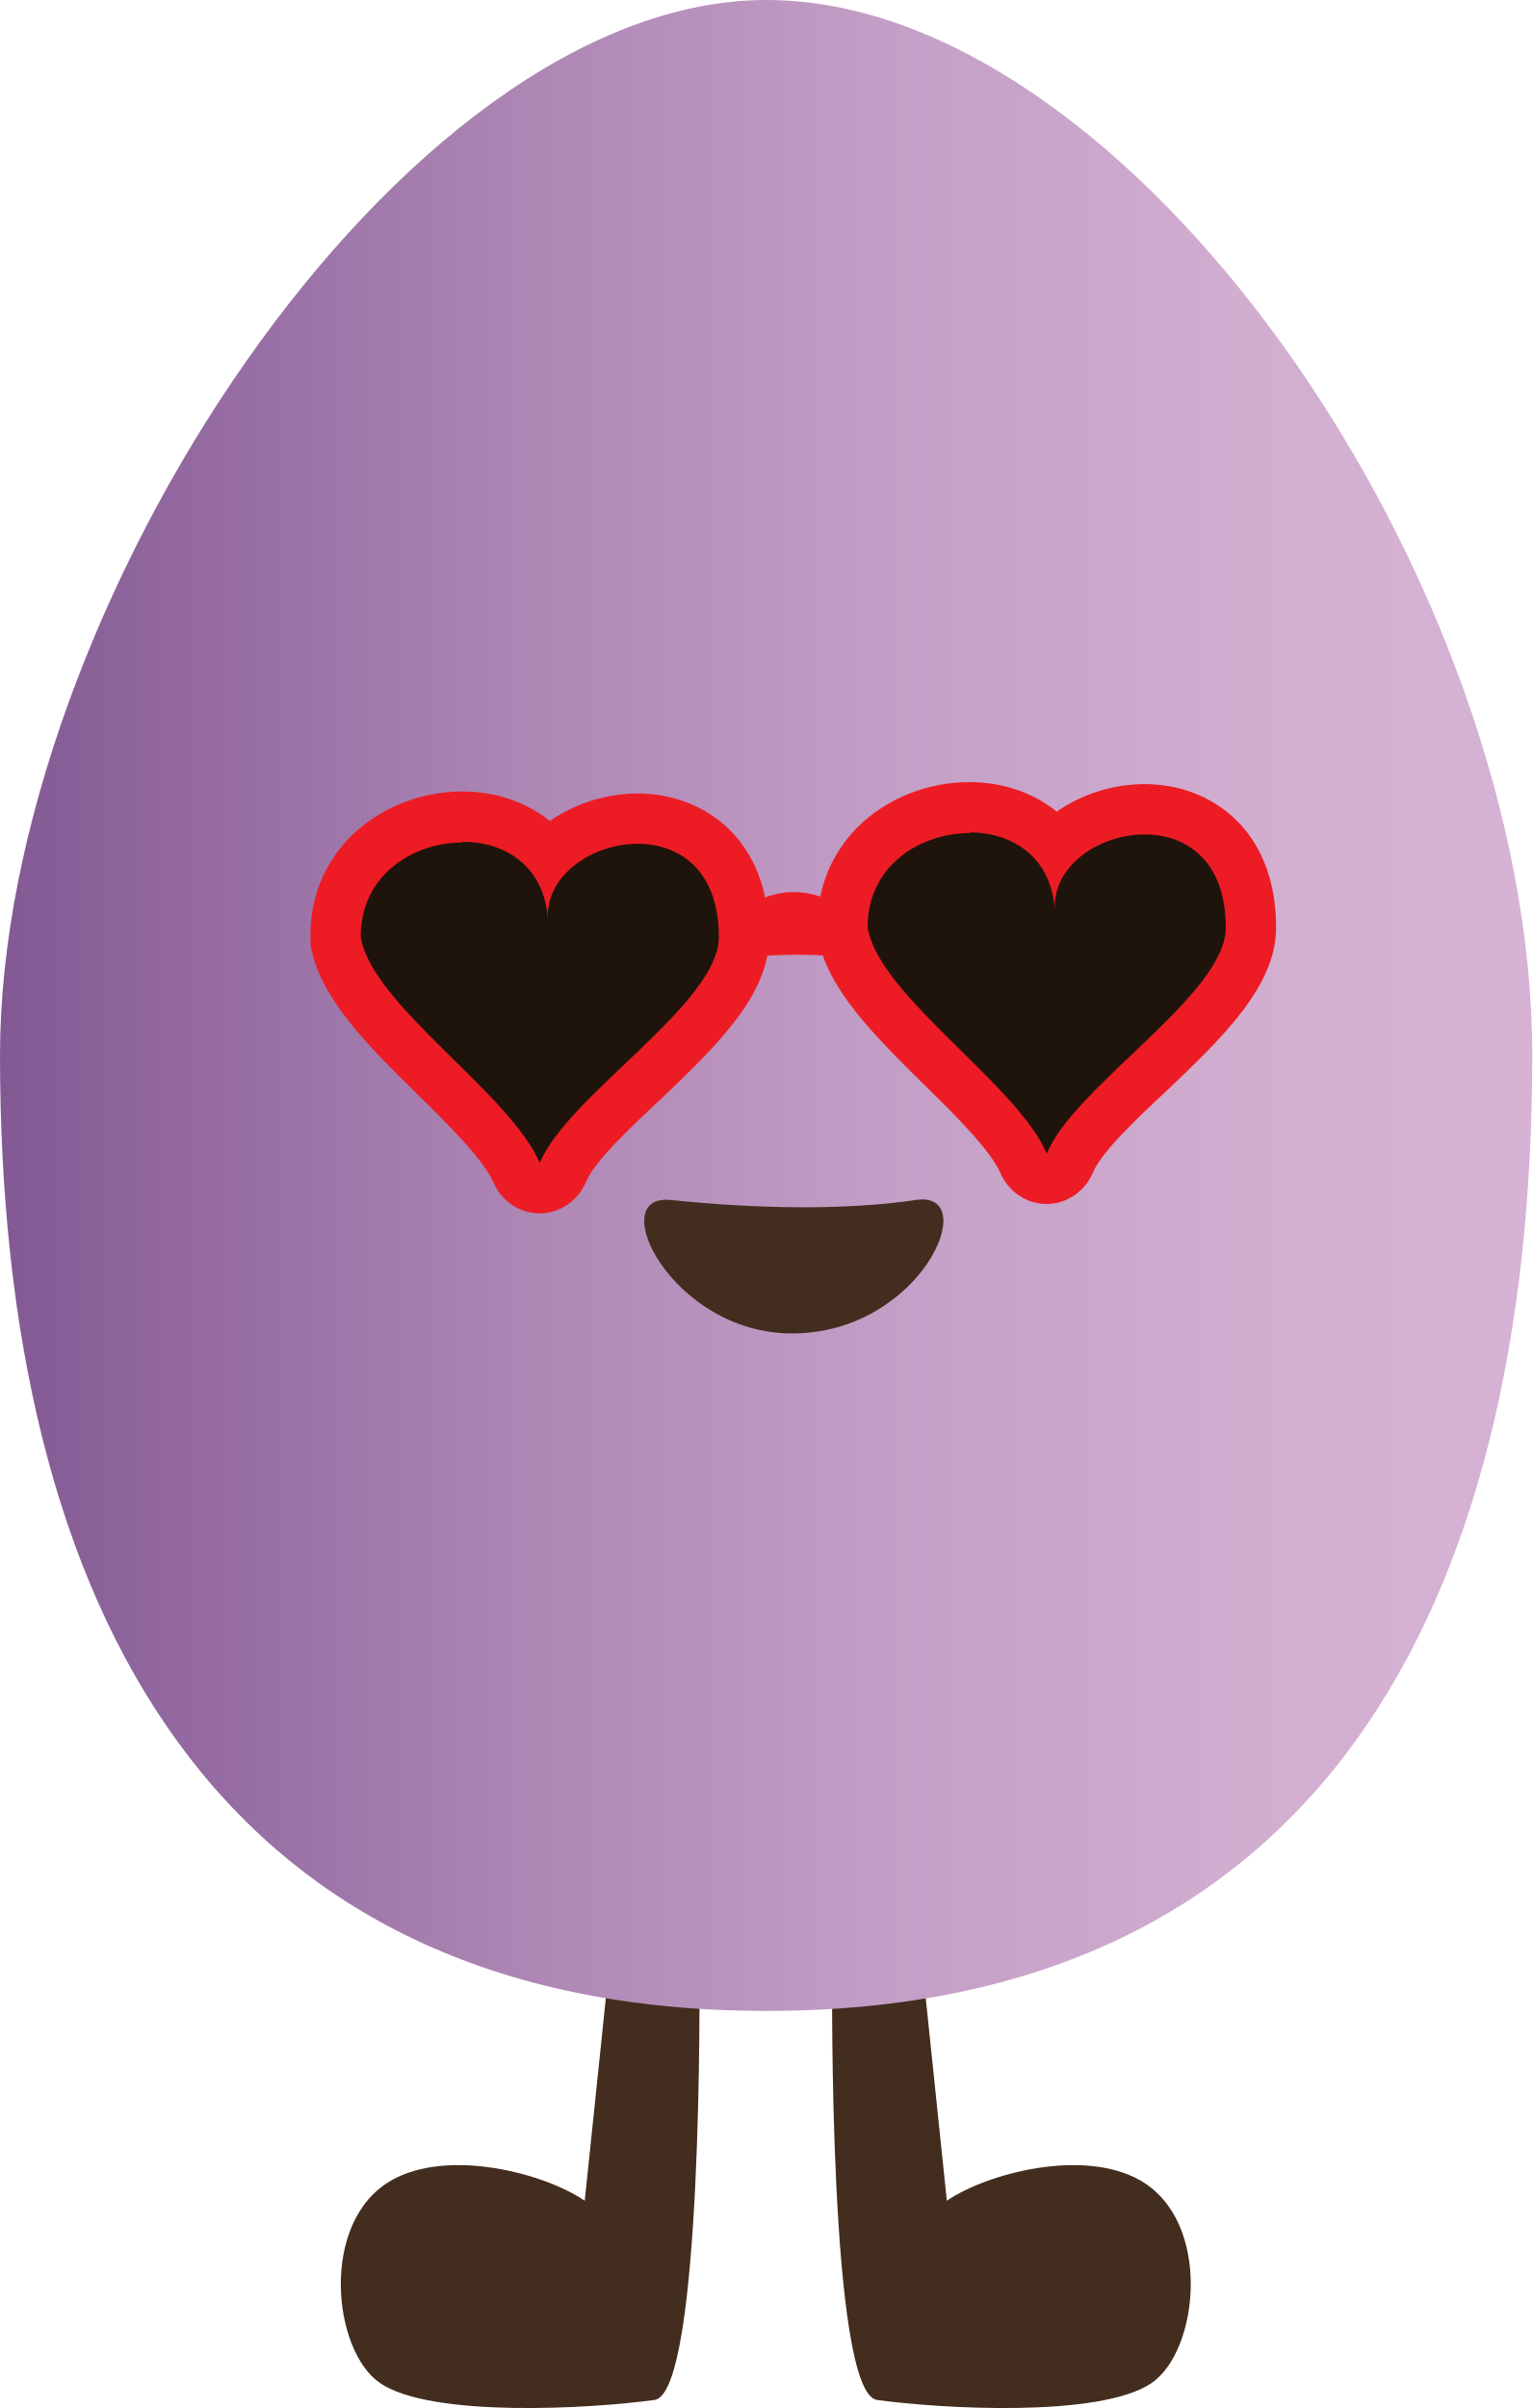
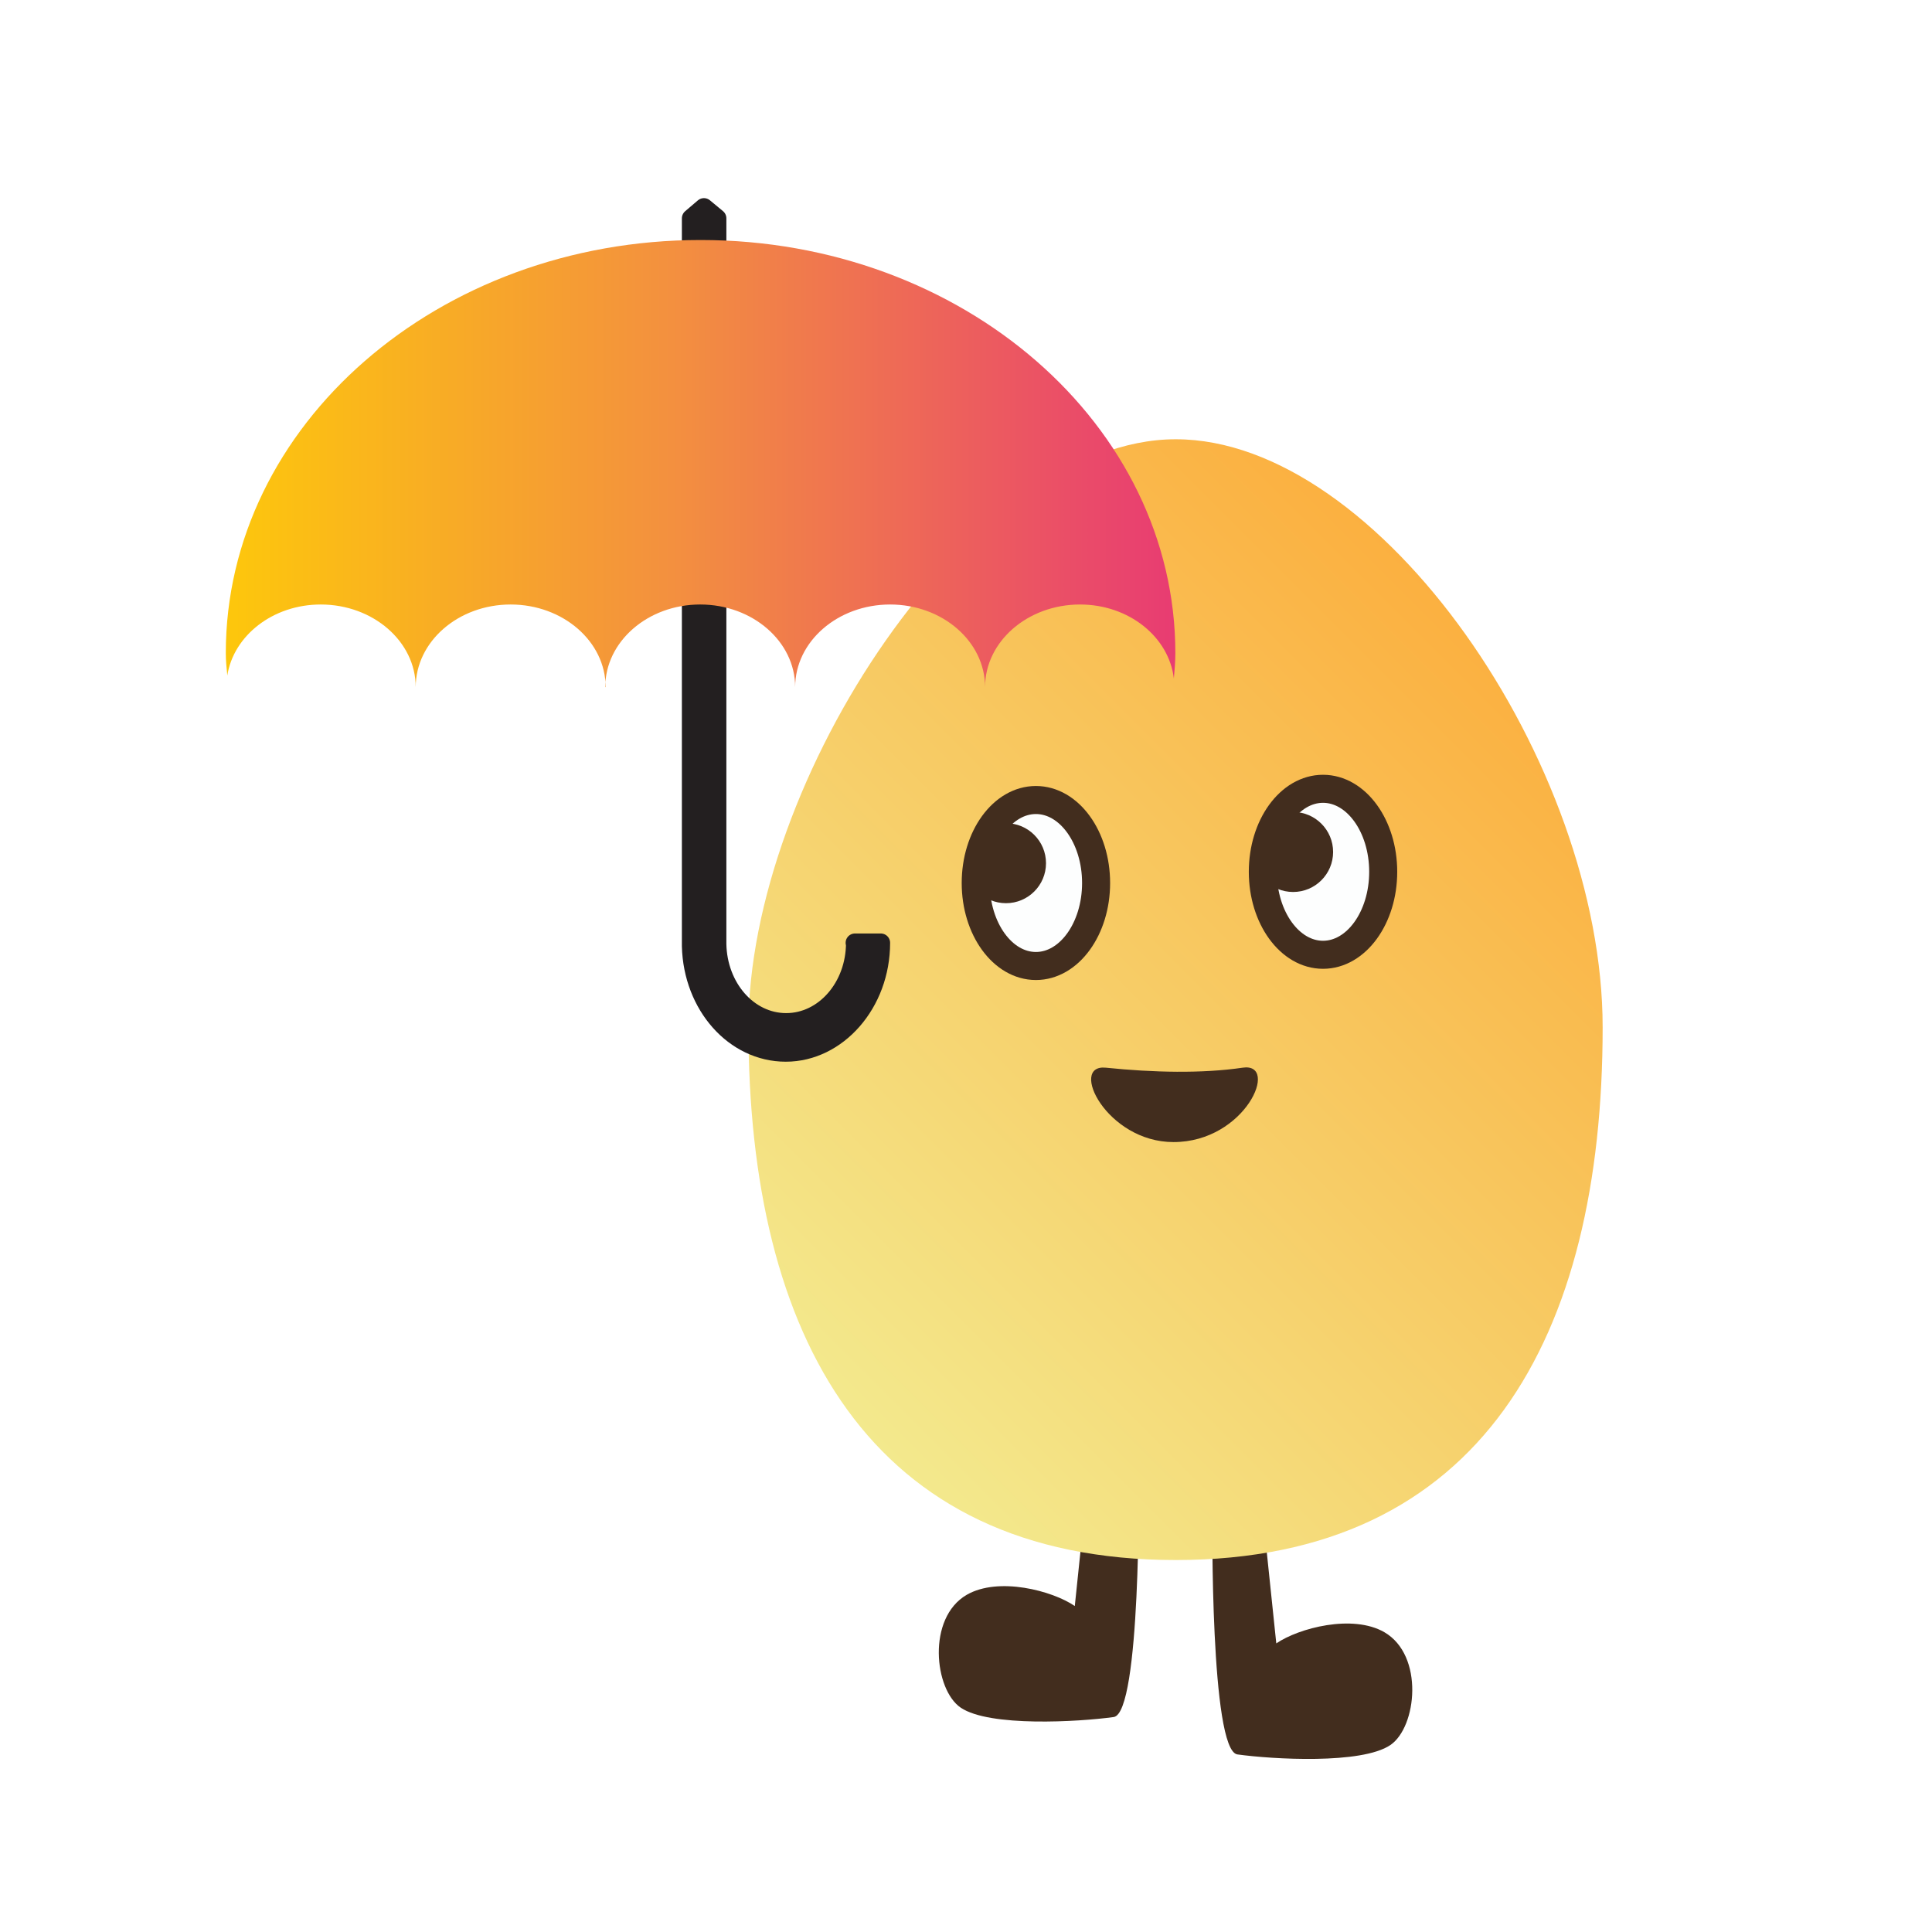
- <svg xmlns="http://www.w3.org/2000/svg" id="Layer_2" data-name="Layer 2" viewBox="0 0 22.85 35.9">
+ <svg xmlns="http://www.w3.org/2000/svg" id="Layer_2" data-name="Layer 2" viewBox="0 0 51.68 51.68">
  <defs>
    <style>
      .cls-1 {
+         fill: none;
+       }
+ 
+       .cls-2 {
+         fill: url(#linear-gradient-2);
+       }
+ 
+       .cls-3 {
        fill: url(#linear-gradient);
      }

-       .cls-2 {
-         fill: #ed1c24;
+       .cls-4 {
+         fill: #fdfefe;
+         stroke: #422d1e;
+         stroke-miterlimit: 10;
+         stroke-width: .75px;
      }

-       .cls-3 {
+       .cls-5 {
        fill: #422d1e;
      }

-       .cls-4 {
-         fill: #1f140c;
+       .cls-6 {
+         fill: #231f20;
+         stroke: #231f20;
+         stroke-linecap: round;
+         stroke-linejoin: round;
+         stroke-width: .5px;
      }
    </style>
-     <linearGradient id="linear-gradient" x1="22.85" y1="14.99" x2="0" y2="14.99" gradientUnits="userSpaceOnUse">
-       <stop offset="0" stop-color="#d6b2d4" />
-       <stop offset=".19" stop-color="#d1add0" />
-       <stop offset=".42" stop-color="#c39ec6" />
-       <stop offset=".66" stop-color="#ad86b4" />
-       <stop offset=".91" stop-color="#8f659d" />
-       <stop offset="1" stop-color="#835994" />
+     <linearGradient id="linear-gradient" x1="22.01" y1="37.26" x2="40.97" y2="18.3" gradientUnits="userSpaceOnUse">
+       <stop offset="0" stop-color="#f3e98d" />
+       <stop offset="1" stop-color="#fbb040" />
+       <stop offset="1" stop-color="#231f20" />
+     </linearGradient>
+     <linearGradient id="linear-gradient-2" x1="6.03" y1="12.4" x2="31.42" y2="12.4" gradientUnits="userSpaceOnUse">
+       <stop offset="0" stop-color="#fdc70c" />
+       <stop offset=".47" stop-color="#f3903f" />
+       <stop offset="1" stop-color="#e83c72" />
    </linearGradient>
  </defs>
  <g id="Layer_1-2" data-name="Layer 1">
-     <path class="cls-3" d="M13.08,35.78c.94.13,3.32.27,4.09-.25.71-.48.91-2.4-.16-3.02-.85-.49-2.29-.11-2.89.3l-.37-3.55-1.34.17s-.06,6.25.67,6.35Z" />
-     <path class="cls-3" d="M9.76,35.78c-.94.13-3.32.27-4.09-.25-.71-.48-.91-2.4.16-3.02.85-.49,2.29-.11,2.89.3l.37-3.55,1.34.17s.06,6.25-.67,6.35Z" />
-     <path class="cls-1" d="M22.85,15.73c0,8.28-3.23,14.25-11.42,14.25S0,24.01,0,15.73C0,9.12,5.98,0,11.43,0s11.42,8.68,11.42,15.73Z" />
-     <path class="cls-3" d="M13.66,17.89c1-.15.08,1.99-1.85,1.99-1.79,0-2.81-2.09-1.81-1.99,1.26.13,2.58.16,3.66,0Z" />
    <g>
-       <path class="cls-2" d="M12.75,14.29c.5.07.04-.99-.92-.99-.9,0-1.4,1.05-.9.99.63-.07,1.29-.08,1.83,0Z" />
+       <circle class="cls-1" cx="25.84" cy="25.84" r="25.84" />
+       <path class="cls-5" d="M33.1,46.93c.94.13,3.32.27,4.09-.25.71-.48.91-2.4-.16-3.02-.85-.49-2.29-.11-2.89.3l-.37-3.55-1.34.17s-.06,6.25.67,6.35Z" />
+       <path class="cls-5" d="M29.79,45.93c-.94.13-3.32.27-4.09-.25-.71-.48-.91-2.4.16-3.02.85-.49,2.29-.11,2.89.3l.37-3.55,1.34.17s.06,6.25-.67,6.35Z" />
+       <path class="cls-3" d="M42.87,27.48c0,8.28-3.23,14.25-11.42,14.25s-11.43-5.97-11.43-14.25c0-6.61,5.98-15.73,11.43-15.73s11.42,8.68,11.42,15.73Z" />
+       <path class="cls-5" d="M33.24,28.56c1-.15.08,1.99-1.85,1.99-1.79,0-2.81-2.09-1.81-1.99,1.26.13,2.58.16,3.66,0Z" />
+       <path class="cls-6" d="M22.88,25.22c0,1.18-.83,2.13-1.85,2.13s-1.83-.94-1.85-2.1V5.84l-.35-.29-.34.29v19.47h0c.04,1.58,1.15,2.84,2.53,2.84s2.54-1.31,2.54-2.93h-.69Z" />
+       <path class="cls-2" d="M16.19,18.38c0-1.22,1.14-2.21,2.54-2.21s2.54.99,2.54,2.21c0-1.22,1.14-2.21,2.54-2.21s2.54.99,2.54,2.21c0-1.22,1.14-2.21,2.54-2.21,1.31,0,2.38.87,2.51,1.98.02-.22.04-.45.04-.68,0-6.1-5.68-11.05-12.7-11.05s-12.7,4.95-12.7,11.05c0,.2.02.4.04.6.17-1.07,1.22-1.9,2.5-1.9,1.4,0,2.54.99,2.54,2.21,0-1.22,1.14-2.21,2.54-2.21s2.54.99,2.54,2.21" />
      <g>
-         <path class="cls-4" d="M8.05,17.71c-.15,0-.29-.09-.35-.23-.17-.41-.7-.92-1.21-1.43-.71-.7-1.38-1.36-1.49-2.03-.01-.53.15-.95.48-1.28.35-.36.88-.57,1.41-.57.48,0,.97.18,1.29.56.33-.33.83-.54,1.33-.54.73,0,1.59.46,1.59,1.76,0,.71-.74,1.42-1.52,2.16-.51.48-1.03.98-1.18,1.35-.06.14-.19.23-.34.23h0Z" />
-         <path class="cls-2" d="M6.9,12.55c.63,0,1.22.36,1.27,1.16-.04-.66.66-1.13,1.34-1.13.62,0,1.21.39,1.21,1.39s-2.26,2.36-2.67,3.37c-.44-1.04-2.51-2.36-2.67-3.37-.01-.91.77-1.41,1.52-1.41M6.9,11.8c-.64,0-1.25.25-1.68.68-.39.4-.6.92-.59,1.49,0,.04,0,.07,0,.11.13.79.84,1.49,1.6,2.24.46.45.98.97,1.13,1.31.12.28.39.46.69.46h0c.3,0,.57-.19.69-.47.12-.3.66-.81,1.1-1.22.84-.8,1.63-1.56,1.63-2.43,0-1.48-.99-2.14-1.96-2.14-.47,0-.94.15-1.31.41-.35-.28-.8-.44-1.31-.44h0Z" />
-       </g>
-       <g>
-         <path class="cls-4" d="M15.62,17.57c-.15,0-.29-.09-.35-.23-.17-.41-.7-.93-1.21-1.43-.71-.7-1.38-1.36-1.49-2.03-.01-.53.15-.95.48-1.28.35-.36.88-.57,1.41-.57.48,0,.97.18,1.29.56.33-.33.83-.54,1.33-.54.73,0,1.59.46,1.59,1.76,0,.71-.74,1.42-1.52,2.16-.51.48-1.03.98-1.18,1.36-.06.14-.19.23-.34.23h0Z" />
-         <path class="cls-2" d="M14.46,12.41c.63,0,1.22.36,1.27,1.16-.04-.66.66-1.13,1.34-1.13.62,0,1.21.39,1.21,1.39s-2.26,2.36-2.67,3.37c-.44-1.04-2.51-2.36-2.67-3.37-.01-.91.77-1.41,1.52-1.41M14.46,11.66c-.64,0-1.25.25-1.68.68-.39.4-.6.92-.59,1.49,0,.04,0,.07,0,.11.13.79.84,1.49,1.6,2.24.46.45.98.97,1.13,1.31.12.28.39.46.69.46h0c.3,0,.57-.19.69-.47.12-.3.66-.81,1.1-1.22.84-.8,1.63-1.56,1.63-2.43,0-1.48-.99-2.14-1.96-2.14-.47,0-.94.15-1.31.41-.35-.28-.8-.44-1.31-.44h0Z" />
+         <ellipse class="cls-4" cx="35.39" cy="23.32" rx="1.61" ry="2.22" />
+         <circle class="cls-5" cx="34.59" cy="22.79" r="1.07" />
+         <ellipse class="cls-4" cx="27.71" cy="23.62" rx="1.61" ry="2.22" />
+         <circle class="cls-5" cx="26.91" cy="23.09" r="1.07" />
      </g>
    </g>
  </g>
</svg>
